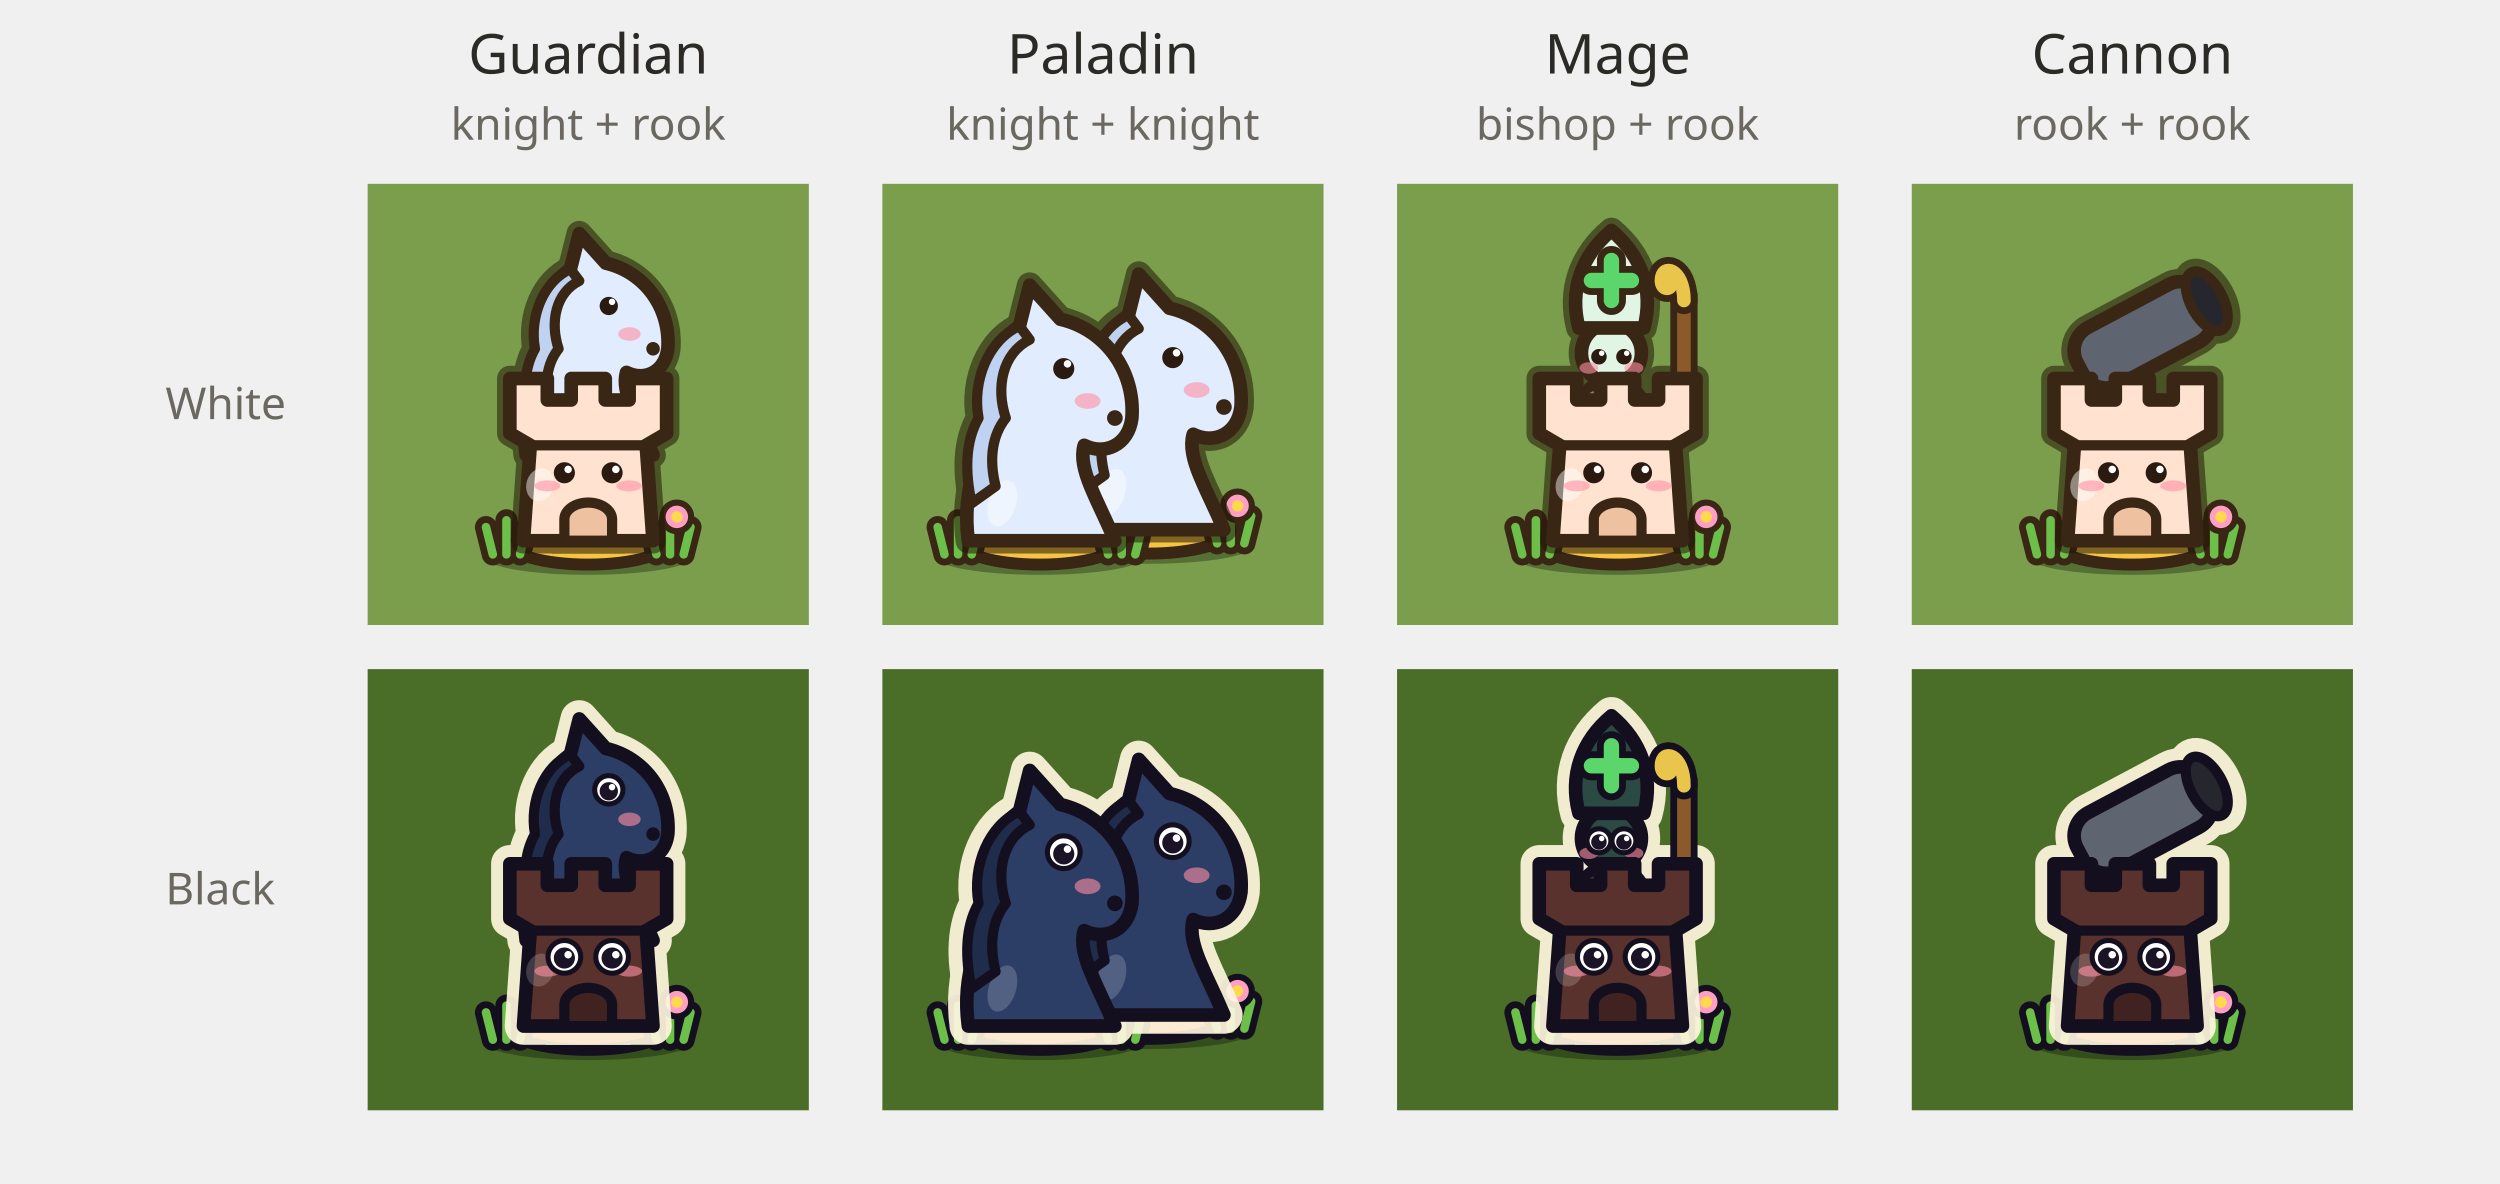
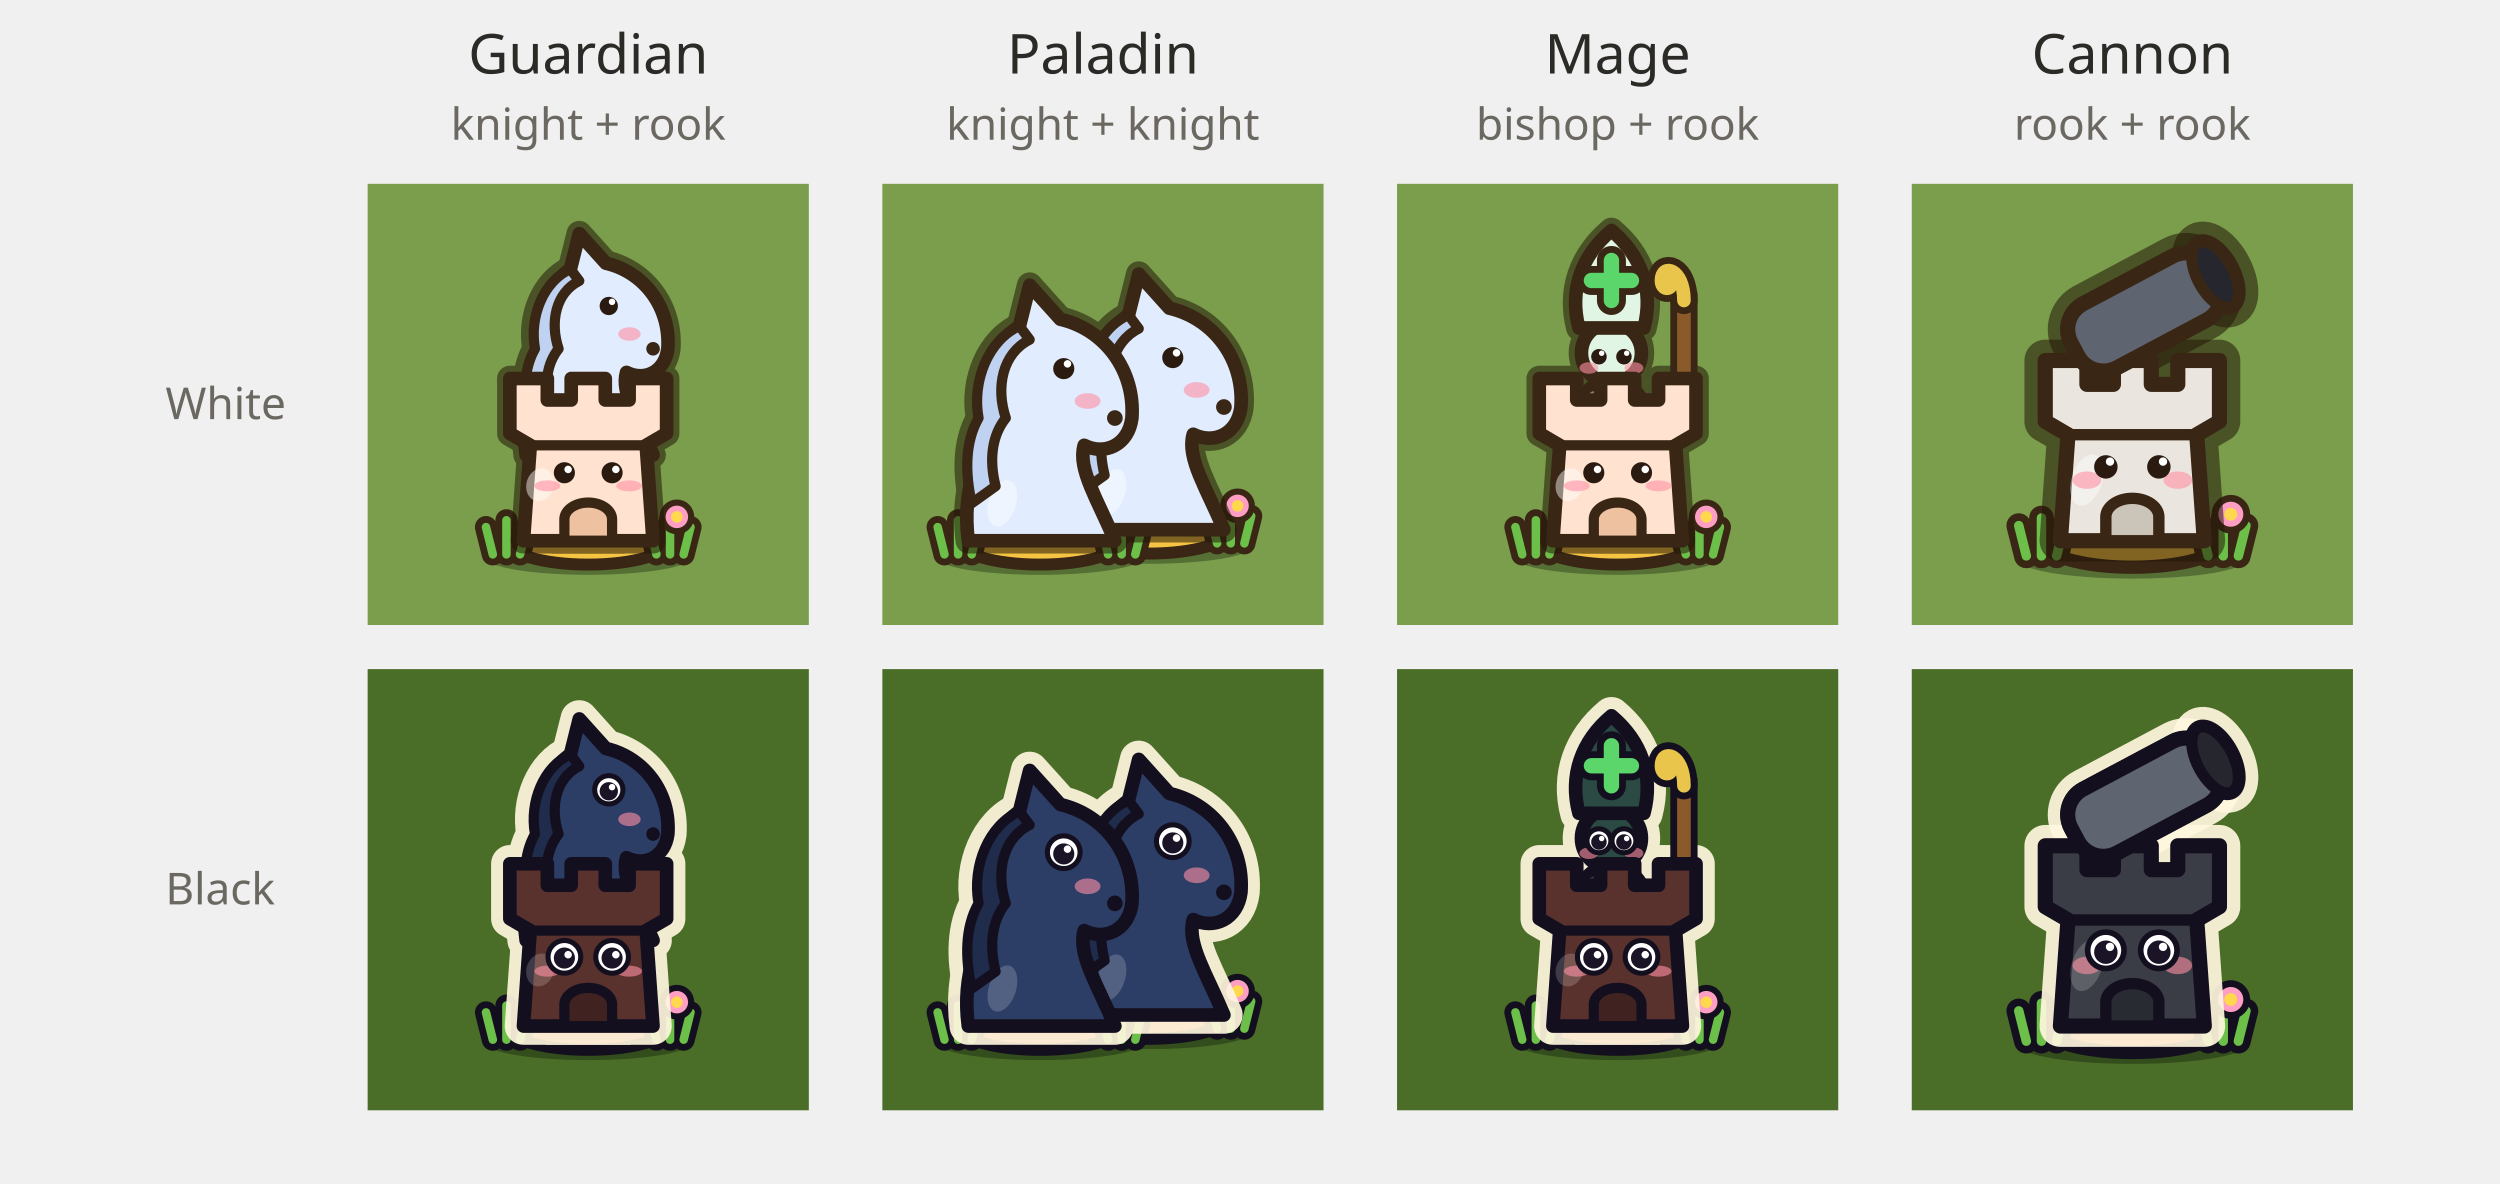
<svg xmlns="http://www.w3.org/2000/svg" width="100%" viewBox="0 0 680 322" role="img">
  <style>.n{font:500 15px ui-sans-serif,system-ui,sans-serif;fill:var(--p,#2b2a27);text-anchor:middle}.s{font:400 12px ui-sans-serif,system-ui,sans-serif;fill:var(--s,#6b6862);text-anchor:middle}.sl{font:400 12px ui-sans-serif,system-ui,sans-serif;fill:var(--s,#6b6862)}.op{font:400 17px ui-sans-serif,system-ui,sans-serif;fill:var(--s,#6b6862);text-anchor:middle}</style>
  <defs>
    <g id="rook-w-ground">
      <ellipse cx="50" cy="91" rx="30" ry="5" fill="rgba(0,0,0,.3)" />
      <ellipse cx="50" cy="86" rx="24" ry="7" fill="#F5C443" stroke="#3A2614" stroke-width="3.5" />
      <path d="M22 90 L20 82 M26 90 L26 80 M30 90 L32 82" fill="none" stroke="#3A2614" stroke-width="6.5" stroke-linecap="round" stroke-linejoin="round" />
      <path d="M22 90 L20 82 M26 90 L26 80 M30 90 L32 82" fill="none" stroke="#6CC04A" stroke-width="2.5" stroke-linecap="round" stroke-linejoin="round" />
      <path d="M70 90 L68 82 M74 90 L74 80 M78 90 L80 82" fill="none" stroke="#3A2614" stroke-width="6.5" stroke-linecap="round" stroke-linejoin="round" />
      <path d="M70 90 L68 82 M74 90 L74 80 M78 90 L80 82" fill="none" stroke="#6CC04A" stroke-width="2.5" stroke-linecap="round" stroke-linejoin="round" />
      <circle cx="76" cy="79" r="4.2" fill="#FF9EC4" stroke="#3A2614" stroke-width="1.8" />
      <circle cx="76" cy="79" r="1.7" fill="#FFD84D" />
    </g>
    <g id="rook-w-halo">
      <g fill="rgb(35,22,8)" stroke="rgb(35,22,8)" stroke-width="7.50" stroke-linejoin="round">
        <path d="M 27 54.50 L 27 38.40 L 38 38.40 L 38 44.70 L 45 44.70 L 45 38.40 L 55 38.40 L 55 44.70 L 62 44.70 L 62 38.40 L 73 38.40 L 73 54.50 L 67 58.00 L 69 86.00 L 31 86.00 L 33 58.00 Z" />
      </g>
      <ellipse cx="38" cy="69.90" rx="4" ry="4.90" fill="rgb(35,22,8)" opacity="0.45" transform="rotate(18 38 63)" />
      <path d="M 33 58.00 H 67" stroke="rgb(35,22,8)" stroke-width="7.50" />
      <path d="M 43 86.00 L 43 79.70 A 7 4.90 0 0 1 57 79.70 L 57 86.00 Z" fill="rgb(35,22,8)" stroke="rgb(35,22,8)" stroke-width="7.50" />
      <ellipse cx="38" cy="69.90" rx="3.8" ry="1.61" fill="rgb(35,22,8)" opacity=".6" />
      <ellipse cx="62" cy="69.90" rx="3.8" ry="1.61" fill="rgb(35,22,8)" opacity=".6" />
      <circle cx="43" cy="66.05" r="3.1" fill="rgb(35,22,8)" />
      <circle cx="44.1" cy="65.07" r="1.1" fill="rgb(35,22,8)" />
      <circle cx="57" cy="66.05" r="3.1" fill="rgb(35,22,8)" />
      <circle cx="58.1" cy="65.07" r="1.1" fill="rgb(35,22,8)" />
    </g>
    <g id="rider-knight-w-halo">
      <g fill="rgb(35,22,8)" stroke="rgb(35,22,8)" stroke-width="8.65" stroke-linejoin="round">
        <path d="M29 86 C27 71 32 59 38 51 C32 44 34 30 44 23 L47 11 L56 21 C69 24 78 36 77 50 C76 58 69 61 63 58 C61 65 67 74 72 86 Z" />
      </g>
      <ellipse cx="39" cy="75" rx="4" ry="7" fill="rgb(35,22,8)" opacity="0.45" transform="rotate(18 39 75)" />
      <path d="M44 23 C35 27 30 39 32 50 C28 57 28 66 30 75 L37 70 C35 62 36 55 40 50 C37 41 39 31 47 27 Z" fill="rgb(35,22,8)" stroke="rgb(35,22,8)" stroke-width="8.65" stroke-linejoin="round" />
      <circle cx="72" cy="50" r="2.3" fill="rgb(35,22,8)" />
      <ellipse cx="64" cy="45" rx="3.8" ry="2.3" fill="rgb(35,22,8)" opacity=".6" />
      <circle cx="57" cy="35.5" r="3.1" fill="rgb(35,22,8)" />
      <circle cx="58.1" cy="34.1" r="1.1" fill="rgb(35,22,8)" />
    </g>
    <g id="rider-knight-w-body">
      <g fill="#E1ECFF" stroke="#3A2614" stroke-width="4.62" stroke-linejoin="round">
        <path d="M29 86 C27 71 32 59 38 51 C32 44 34 30 44 23 L47 11 L56 21 C69 24 78 36 77 50 C76 58 69 61 63 58 C61 65 67 74 72 86 Z" />
      </g>
      <ellipse cx="39" cy="75" rx="4" ry="7" fill="#fff" opacity="0.45" transform="rotate(18 39 75)" />
      <path d="M44 23 C35 27 30 39 32 50 C28 57 28 66 30 75 L37 70 C35 62 36 55 40 50 C37 41 39 31 47 27 Z" fill="#BFD2F2" stroke="#3A2614" stroke-width="3.46" stroke-linejoin="round" />
      <circle cx="72" cy="50" r="2.3" fill="#3A2614" />
      <ellipse cx="64" cy="45" rx="3.8" ry="2.3" fill="#FF8FA3" opacity=".6" />
      <circle cx="57" cy="35.5" r="3.1" fill="#2A1A10" />
      <circle cx="58.1" cy="34.1" r="1.1" fill="#fff" />
    </g>
    <g id="rook-w-body">
      <g fill="#FFE3D0" stroke="#3A2614" stroke-width="4" stroke-linejoin="round">
        <path d="M 27 54.50 L 27 38.40 L 38 38.40 L 38 44.70 L 45 44.70 L 45 38.40 L 55 38.40 L 55 44.70 L 62 44.70 L 62 38.40 L 73 38.40 L 73 54.50 L 67 58.00 L 69 86.00 L 31 86.00 L 33 58.00 Z" />
      </g>
      <ellipse cx="38" cy="69.90" rx="4" ry="4.90" fill="#fff" opacity="0.45" transform="rotate(18 38 63)" />
      <path d="M 33 58.00 H 67" stroke="#3A2614" stroke-width="3" />
      <path d="M 43 86.00 L 43 79.70 A 7 4.90 0 0 1 57 79.70 L 57 86.00 Z" fill="#EEC1A0" stroke="#3A2614" stroke-width="3" />
      <ellipse cx="38" cy="69.90" rx="3.8" ry="1.61" fill="#FF8FA3" opacity=".6" />
      <ellipse cx="62" cy="69.90" rx="3.8" ry="1.61" fill="#FF8FA3" opacity=".6" />
      <circle cx="43" cy="66.05" r="3.1" fill="#2A1A10" />
      <circle cx="44.1" cy="65.07" r="1.1" fill="#fff" />
      <circle cx="57" cy="66.05" r="3.1" fill="#2A1A10" />
      <circle cx="58.1" cy="65.07" r="1.1" fill="#fff" />
    </g>
    <g id="rook-b-ground">
      <ellipse cx="50" cy="91" rx="30" ry="5" fill="rgba(0,0,0,.3)" />
      <ellipse cx="50" cy="86" rx="24" ry="7" fill="#E4533D" stroke="#140F1F" stroke-width="3.5" />
      <path d="M22 90 L20 82 M26 90 L26 80 M30 90 L32 82" fill="none" stroke="#140F1F" stroke-width="6.5" stroke-linecap="round" stroke-linejoin="round" />
      <path d="M22 90 L20 82 M26 90 L26 80 M30 90 L32 82" fill="none" stroke="#6CC04A" stroke-width="2.5" stroke-linecap="round" stroke-linejoin="round" />
      <path d="M70 90 L68 82 M74 90 L74 80 M78 90 L80 82" fill="none" stroke="#140F1F" stroke-width="6.5" stroke-linecap="round" stroke-linejoin="round" />
      <path d="M70 90 L68 82 M74 90 L74 80 M78 90 L80 82" fill="none" stroke="#6CC04A" stroke-width="2.5" stroke-linecap="round" stroke-linejoin="round" />
      <circle cx="76" cy="79" r="4.2" fill="#FF9EC4" stroke="#140F1F" stroke-width="1.8" />
      <circle cx="76" cy="79" r="1.7" fill="#FFD84D" />
    </g>
    <g id="rook-b-halo">
      <g fill="rgb(255,246,222)" stroke="rgb(255,246,222)" stroke-width="11.00" stroke-linejoin="round">
        <path d="M 27 54.50 L 27 38.40 L 38 38.40 L 38 44.70 L 45 44.70 L 45 38.40 L 55 38.40 L 55 44.70 L 62 44.70 L 62 38.40 L 73 38.40 L 73 54.50 L 67 58.00 L 69 86.00 L 31 86.00 L 33 58.00 Z" />
      </g>
      <ellipse cx="38" cy="69.90" rx="4" ry="4.90" fill="rgb(255,246,222)" opacity="0.18" transform="rotate(18 38 63)" />
      <path d="M 33 58.00 H 67" stroke="rgb(255,246,222)" stroke-width="11.00" />
      <path d="M 43 86.00 L 43 79.70 A 7 4.90 0 0 1 57 79.70 L 57 86.00 Z" fill="rgb(255,246,222)" stroke="rgb(255,246,222)" stroke-width="11.00" />
      <ellipse cx="38" cy="69.90" rx="3.8" ry="1.61" fill="rgb(255,246,222)" opacity=".6" />
      <ellipse cx="62" cy="69.90" rx="3.8" ry="1.61" fill="rgb(255,246,222)" opacity=".6" />
      <circle cx="43" cy="65.70" r="4.8" fill="rgb(255,246,222)" stroke="rgb(255,246,222)" stroke-width="11.00" />
      <circle cx="43" cy="66.05" r="3.1" fill="rgb(255,246,222)" />
      <circle cx="44.1" cy="65.07" r="1.1" fill="rgb(255,246,222)" />
      <circle cx="57" cy="65.70" r="4.8" fill="rgb(255,246,222)" stroke="rgb(255,246,222)" stroke-width="11.00" />
      <circle cx="57" cy="66.05" r="3.1" fill="rgb(255,246,222)" />
      <circle cx="58.1" cy="65.07" r="1.1" fill="rgb(255,246,222)" />
    </g>
    <g id="rider-knight-b-halo">
      <g fill="rgb(255,246,222)" stroke="rgb(255,246,222)" stroke-width="12.69" stroke-linejoin="round">
        <path d="M29 86 C27 71 32 59 38 51 C32 44 34 30 44 23 L47 11 L56 21 C69 24 78 36 77 50 C76 58 69 61 63 58 C61 65 67 74 72 86 Z" />
      </g>
      <ellipse cx="39" cy="75" rx="4" ry="7" fill="rgb(255,246,222)" opacity="0.18" transform="rotate(18 39 75)" />
      <path d="M44 23 C35 27 30 39 32 50 C28 57 28 66 30 75 L37 70 C35 62 36 55 40 50 C37 41 39 31 47 27 Z" fill="rgb(255,246,222)" stroke="rgb(255,246,222)" stroke-width="12.69" stroke-linejoin="round" />
      <circle cx="72" cy="50" r="2.3" fill="rgb(255,246,222)" />
      <ellipse cx="64" cy="45" rx="3.8" ry="2.3" fill="rgb(255,246,222)" opacity=".6" />
      <circle cx="57" cy="35" r="4.8" fill="rgb(255,246,222)" stroke="rgb(255,246,222)" stroke-width="12.69" />
      <circle cx="57" cy="35.5" r="3.1" fill="rgb(255,246,222)" />
      <circle cx="58.1" cy="34.1" r="1.1" fill="rgb(255,246,222)" />
    </g>
    <g id="rider-knight-b-body">
      <g fill="#2C3E66" stroke="#140F1F" stroke-width="4.62" stroke-linejoin="round">
        <path d="M29 86 C27 71 32 59 38 51 C32 44 34 30 44 23 L47 11 L56 21 C69 24 78 36 77 50 C76 58 69 61 63 58 C61 65 67 74 72 86 Z" />
      </g>
      <ellipse cx="39" cy="75" rx="4" ry="7" fill="#fff" opacity="0.18" transform="rotate(18 39 75)" />
      <path d="M44 23 C35 27 30 39 32 50 C28 57 28 66 30 75 L37 70 C35 62 36 55 40 50 C37 41 39 31 47 27 Z" fill="#1F2C4C" stroke="#140F1F" stroke-width="3.46" stroke-linejoin="round" />
      <circle cx="72" cy="50" r="2.3" fill="#140F1F" />
      <ellipse cx="64" cy="45" rx="3.8" ry="2.3" fill="#FF8FA3" opacity=".6" />
      <circle cx="57" cy="35" r="4.8" fill="#FFFFFF" stroke="#140F1F" stroke-width="1.73" />
      <circle cx="57" cy="35.5" r="3.1" fill="#1A1426" />
      <circle cx="58.1" cy="34.1" r="1.1" fill="#fff" />
    </g>
    <g id="rook-b-body">
      <g fill="#5A322D" stroke="#140F1F" stroke-width="4" stroke-linejoin="round">
        <path d="M 27 54.50 L 27 38.40 L 38 38.40 L 38 44.70 L 45 44.70 L 45 38.40 L 55 38.40 L 55 44.70 L 62 44.70 L 62 38.40 L 73 38.40 L 73 54.50 L 67 58.00 L 69 86.00 L 31 86.00 L 33 58.00 Z" />
      </g>
      <ellipse cx="38" cy="69.90" rx="4" ry="4.90" fill="#fff" opacity="0.18" transform="rotate(18 38 63)" />
      <path d="M 33 58.00 H 67" stroke="#140F1F" stroke-width="3" />
      <path d="M 43 86.00 L 43 79.70 A 7 4.90 0 0 1 57 79.70 L 57 86.00 Z" fill="#402320" stroke="#140F1F" stroke-width="3" />
      <ellipse cx="38" cy="69.90" rx="3.8" ry="1.61" fill="#FF8FA3" opacity=".6" />
      <ellipse cx="62" cy="69.90" rx="3.8" ry="1.61" fill="#FF8FA3" opacity=".6" />
      <circle cx="43" cy="65.70" r="4.8" fill="#FFFFFF" stroke="#140F1F" stroke-width="1.5" />
      <circle cx="43" cy="66.05" r="3.1" fill="#1A1426" />
      <circle cx="44.1" cy="65.07" r="1.1" fill="#fff" />
      <circle cx="57" cy="65.70" r="4.8" fill="#FFFFFF" stroke="#140F1F" stroke-width="1.5" />
      <circle cx="57" cy="66.05" r="3.1" fill="#1A1426" />
      <circle cx="58.1" cy="65.07" r="1.1" fill="#fff" />
    </g>
    <g id="knight-w-ground">
      <ellipse cx="50" cy="91" rx="30" ry="5" fill="rgba(0,0,0,.3)" />
      <ellipse cx="50" cy="86" rx="24" ry="7" fill="#F5C443" stroke="#3A2614" stroke-width="3.5" />
      <path d="M22 90 L20 82 M26 90 L26 80 M30 90 L32 82" fill="none" stroke="#3A2614" stroke-width="6.5" stroke-linecap="round" stroke-linejoin="round" />
      <path d="M22 90 L20 82 M26 90 L26 80 M30 90 L32 82" fill="none" stroke="#6CC04A" stroke-width="2.5" stroke-linecap="round" stroke-linejoin="round" />
      <path d="M70 90 L68 82 M74 90 L74 80 M78 90 L80 82" fill="none" stroke="#3A2614" stroke-width="6.5" stroke-linecap="round" stroke-linejoin="round" />
      <path d="M70 90 L68 82 M74 90 L74 80 M78 90 L80 82" fill="none" stroke="#6CC04A" stroke-width="2.5" stroke-linecap="round" stroke-linejoin="round" />
      <circle cx="76" cy="79" r="4.2" fill="#FF9EC4" stroke="#3A2614" stroke-width="1.8" />
      <circle cx="76" cy="79" r="1.7" fill="#FFD84D" />
    </g>
    <g id="knight-w-halo">
      <g fill="rgb(35,22,8)" stroke="rgb(35,22,8)" stroke-width="7.50" stroke-linejoin="round">
        <path d="M29 86 C27 71 32 59 38 51 C32 44 34 30 44 23 L47 11 L56 21 C69 24 78 36 77 50 C76 58 69 61 63 58 C61 65 67 74 72 86 Z" />
      </g>
      <ellipse cx="39" cy="75" rx="4" ry="7" fill="rgb(35,22,8)" opacity="0.45" transform="rotate(18 39 75)" />
      <path d="M44 23 C35 27 30 39 32 50 C28 57 28 66 30 75 L37 70 C35 62 36 55 40 50 C37 41 39 31 47 27 Z" fill="rgb(35,22,8)" stroke="rgb(35,22,8)" stroke-width="7.50" stroke-linejoin="round" />
      <circle cx="72" cy="50" r="2.3" fill="rgb(35,22,8)" />
      <ellipse cx="64" cy="45" rx="3.8" ry="2.3" fill="rgb(35,22,8)" opacity=".6" />
      <circle cx="57" cy="35.5" r="3.1" fill="rgb(35,22,8)" />
      <circle cx="58.1" cy="34.1" r="1.1" fill="rgb(35,22,8)" />
    </g>
    <g id="knight-w-body">
      <g fill="#E1ECFF" stroke="#3A2614" stroke-width="4" stroke-linejoin="round">
        <path d="M29 86 C27 71 32 59 38 51 C32 44 34 30 44 23 L47 11 L56 21 C69 24 78 36 77 50 C76 58 69 61 63 58 C61 65 67 74 72 86 Z" />
      </g>
      <ellipse cx="39" cy="75" rx="4" ry="7" fill="#fff" opacity="0.45" transform="rotate(18 39 75)" />
      <path d="M44 23 C35 27 30 39 32 50 C28 57 28 66 30 75 L37 70 C35 62 36 55 40 50 C37 41 39 31 47 27 Z" fill="#BFD2F2" stroke="#3A2614" stroke-width="3" stroke-linejoin="round" />
      <circle cx="72" cy="50" r="2.3" fill="#3A2614" />
      <ellipse cx="64" cy="45" rx="3.8" ry="2.3" fill="#FF8FA3" opacity=".6" />
      <circle cx="57" cy="35.5" r="3.1" fill="#2A1A10" />
      <circle cx="58.1" cy="34.1" r="1.1" fill="#fff" />
    </g>
    <g id="knight-b-ground">
      <ellipse cx="50" cy="91" rx="30" ry="5" fill="rgba(0,0,0,.3)" />
      <ellipse cx="50" cy="86" rx="24" ry="7" fill="#E4533D" stroke="#140F1F" stroke-width="3.5" />
      <path d="M22 90 L20 82 M26 90 L26 80 M30 90 L32 82" fill="none" stroke="#140F1F" stroke-width="6.5" stroke-linecap="round" stroke-linejoin="round" />
      <path d="M22 90 L20 82 M26 90 L26 80 M30 90 L32 82" fill="none" stroke="#6CC04A" stroke-width="2.5" stroke-linecap="round" stroke-linejoin="round" />
      <path d="M70 90 L68 82 M74 90 L74 80 M78 90 L80 82" fill="none" stroke="#140F1F" stroke-width="6.5" stroke-linecap="round" stroke-linejoin="round" />
      <path d="M70 90 L68 82 M74 90 L74 80 M78 90 L80 82" fill="none" stroke="#6CC04A" stroke-width="2.5" stroke-linecap="round" stroke-linejoin="round" />
      <circle cx="76" cy="79" r="4.2" fill="#FF9EC4" stroke="#140F1F" stroke-width="1.8" />
      <circle cx="76" cy="79" r="1.7" fill="#FFD84D" />
    </g>
    <g id="knight-b-halo">
      <g fill="rgb(255,246,222)" stroke="rgb(255,246,222)" stroke-width="11.00" stroke-linejoin="round">
        <path d="M29 86 C27 71 32 59 38 51 C32 44 34 30 44 23 L47 11 L56 21 C69 24 78 36 77 50 C76 58 69 61 63 58 C61 65 67 74 72 86 Z" />
      </g>
      <ellipse cx="39" cy="75" rx="4" ry="7" fill="rgb(255,246,222)" opacity="0.18" transform="rotate(18 39 75)" />
      <path d="M44 23 C35 27 30 39 32 50 C28 57 28 66 30 75 L37 70 C35 62 36 55 40 50 C37 41 39 31 47 27 Z" fill="rgb(255,246,222)" stroke="rgb(255,246,222)" stroke-width="11.00" stroke-linejoin="round" />
      <circle cx="72" cy="50" r="2.3" fill="rgb(255,246,222)" />
      <ellipse cx="64" cy="45" rx="3.8" ry="2.3" fill="rgb(255,246,222)" opacity=".6" />
      <circle cx="57" cy="35" r="4.8" fill="rgb(255,246,222)" stroke="rgb(255,246,222)" stroke-width="11.00" />
      <circle cx="57" cy="35.5" r="3.1" fill="rgb(255,246,222)" />
      <circle cx="58.1" cy="34.1" r="1.1" fill="rgb(255,246,222)" />
    </g>
    <g id="knight-b-body">
      <g fill="#2C3E66" stroke="#140F1F" stroke-width="4" stroke-linejoin="round">
        <path d="M29 86 C27 71 32 59 38 51 C32 44 34 30 44 23 L47 11 L56 21 C69 24 78 36 77 50 C76 58 69 61 63 58 C61 65 67 74 72 86 Z" />
      </g>
      <ellipse cx="39" cy="75" rx="4" ry="7" fill="#fff" opacity="0.18" transform="rotate(18 39 75)" />
      <path d="M44 23 C35 27 30 39 32 50 C28 57 28 66 30 75 L37 70 C35 62 36 55 40 50 C37 41 39 31 47 27 Z" fill="#1F2C4C" stroke="#140F1F" stroke-width="3" stroke-linejoin="round" />
      <circle cx="72" cy="50" r="2.3" fill="#140F1F" />
      <ellipse cx="64" cy="45" rx="3.8" ry="2.3" fill="#FF8FA3" opacity=".6" />
      <circle cx="57" cy="35" r="4.8" fill="#FFFFFF" stroke="#140F1F" stroke-width="1.5" />
      <circle cx="57" cy="35.5" r="3.1" fill="#1A1426" />
      <circle cx="58.1" cy="34.1" r="1.1" fill="#fff" />
    </g>
    <g id="rider-bishop-w-halo">
      <g fill="rgb(35,22,8)" stroke="rgb(35,22,8)" stroke-width="10.23" stroke-linejoin="round">
        <path d="M35 86 C35 76 41 67 50 67 C59 67 65 76 65 86 Z" />
        <circle cx="50" cy="56" r="12" />
        <path d="M50 7 C62 17 67 31 63 46 L37 46 C33 31 38 17 50 7 Z" />
      </g>
      <ellipse cx="42" cy="78" rx="4" ry="7" fill="rgb(35,22,8)" opacity="0.45" transform="rotate(18 42 78)" />
      <path d="M50 19 V35 M42 27 H58" fill="rgb(35,22,8)" stroke="rgb(35,22,8)" stroke-width="10.23" stroke-linecap="round" stroke-linejoin="round" />
      <path d="M50 19 V35 M42 27 H58" fill="rgb(35,22,8)" stroke="rgb(35,22,8)" stroke-width="10.23" stroke-linecap="round" stroke-linejoin="round" />
      <ellipse cx="41" cy="62" rx="3.8" ry="2.3" fill="rgb(35,22,8)" opacity=".6" />
      <ellipse cx="59" cy="62" rx="3.8" ry="2.3" fill="rgb(35,22,8)" opacity=".6" />
      <circle cx="45" cy="57.5" r="3.1" fill="rgb(35,22,8)" />
      <circle cx="46.1" cy="56.1" r="1.1" fill="rgb(35,22,8)" />
      <circle cx="55" cy="57.5" r="3.1" fill="rgb(35,22,8)" />
      <circle cx="56.1" cy="56.1" r="1.1" fill="rgb(35,22,8)" />
    </g>
    <g id="rider-bishop-w-body">
      <g fill="#E0F5E4" stroke="#3A2614" stroke-width="5.45" stroke-linejoin="round">
        <path d="M35 86 C35 76 41 67 50 67 C59 67 65 76 65 86 Z" />
        <circle cx="50" cy="56" r="12" />
        <path d="M50 7 C62 17 67 31 63 46 L37 46 C33 31 38 17 50 7 Z" />
      </g>
      <ellipse cx="42" cy="78" rx="4" ry="7" fill="#fff" opacity="0.45" transform="rotate(18 42 78)" />
      <path d="M50 19 V35 M42 27 H58" fill="none" stroke="#3A2614" stroke-width="11.59" stroke-linecap="round" stroke-linejoin="round" />
      <path d="M50 19 V35 M42 27 H58" fill="none" stroke="#5BD66B" stroke-width="6.14" stroke-linecap="round" stroke-linejoin="round" />
      <ellipse cx="41" cy="62" rx="3.8" ry="2.3" fill="#FF8FA3" opacity=".6" />
      <ellipse cx="59" cy="62" rx="3.8" ry="2.3" fill="#FF8FA3" opacity=".6" />
      <circle cx="45" cy="57.5" r="3.1" fill="#2A1A10" />
      <circle cx="46.1" cy="56.1" r="1.1" fill="#fff" />
      <circle cx="55" cy="57.5" r="3.1" fill="#2A1A10" />
      <circle cx="56.1" cy="56.1" r="1.1" fill="#fff" />
    </g>
    <g id="rider-bishop-w-held">
      <path d="M79 86 V33" fill="none" stroke="#3A2614" stroke-width="10.91" stroke-linecap="round" stroke-linejoin="round" />
      <path d="M79 86 V33" fill="none" stroke="#8B5A2B" stroke-width="5.45" stroke-linecap="round" stroke-linejoin="round" />
      <path d="M79 35 C79 22 70 20 70 27 C70 31 74 31 74 28" fill="none" stroke="#3A2614" stroke-width="10.91" stroke-linecap="round" stroke-linejoin="round" />
      <path d="M79 35 C79 22 70 20 70 27 C70 31 74 31 74 28" fill="none" stroke="#E9C64B" stroke-width="5.45" stroke-linecap="round" stroke-linejoin="round" />
    </g>
    <g id="rider-bishop-b-halo">
      <g fill="rgb(255,246,222)" stroke="rgb(255,246,222)" stroke-width="15.00" stroke-linejoin="round">
        <path d="M35 86 C35 76 41 67 50 67 C59 67 65 76 65 86 Z" />
        <circle cx="50" cy="56" r="12" />
        <path d="M50 7 C62 17 67 31 63 46 L37 46 C33 31 38 17 50 7 Z" />
      </g>
      <ellipse cx="42" cy="78" rx="4" ry="7" fill="rgb(255,246,222)" opacity="0.18" transform="rotate(18 42 78)" />
      <path d="M50 19 V35 M42 27 H58" fill="rgb(255,246,222)" stroke="rgb(255,246,222)" stroke-width="15.00" stroke-linecap="round" stroke-linejoin="round" />
      <path d="M50 19 V35 M42 27 H58" fill="rgb(255,246,222)" stroke="rgb(255,246,222)" stroke-width="15.00" stroke-linecap="round" stroke-linejoin="round" />
      <ellipse cx="41" cy="62" rx="3.8" ry="2.3" fill="rgb(255,246,222)" opacity=".6" />
      <ellipse cx="59" cy="62" rx="3.8" ry="2.3" fill="rgb(255,246,222)" opacity=".6" />
      <circle cx="45" cy="57" r="4.8" fill="rgb(255,246,222)" stroke="rgb(255,246,222)" stroke-width="15.00" />
      <circle cx="45" cy="57.5" r="3.1" fill="rgb(255,246,222)" />
      <circle cx="46.1" cy="56.1" r="1.1" fill="rgb(255,246,222)" />
      <circle cx="55" cy="57" r="4.8" fill="rgb(255,246,222)" stroke="rgb(255,246,222)" stroke-width="15.00" />
      <circle cx="55" cy="57.5" r="3.1" fill="rgb(255,246,222)" />
      <circle cx="56.1" cy="56.1" r="1.1" fill="rgb(255,246,222)" />
    </g>
    <g id="rider-bishop-b-body">
      <g fill="#2A4A43" stroke="#140F1F" stroke-width="5.45" stroke-linejoin="round">
        <path d="M35 86 C35 76 41 67 50 67 C59 67 65 76 65 86 Z" />
        <circle cx="50" cy="56" r="12" />
        <path d="M50 7 C62 17 67 31 63 46 L37 46 C33 31 38 17 50 7 Z" />
      </g>
      <ellipse cx="42" cy="78" rx="4" ry="7" fill="#fff" opacity="0.18" transform="rotate(18 42 78)" />
      <path d="M50 19 V35 M42 27 H58" fill="none" stroke="#140F1F" stroke-width="11.59" stroke-linecap="round" stroke-linejoin="round" />
      <path d="M50 19 V35 M42 27 H58" fill="none" stroke="#5BD66B" stroke-width="6.14" stroke-linecap="round" stroke-linejoin="round" />
      <ellipse cx="41" cy="62" rx="3.8" ry="2.3" fill="#FF8FA3" opacity=".6" />
      <ellipse cx="59" cy="62" rx="3.8" ry="2.3" fill="#FF8FA3" opacity=".6" />
      <circle cx="45" cy="57" r="4.8" fill="#FFFFFF" stroke="#140F1F" stroke-width="2.05" />
      <circle cx="45" cy="57.5" r="3.1" fill="#1A1426" />
      <circle cx="46.1" cy="56.1" r="1.1" fill="#fff" />
      <circle cx="55" cy="57" r="4.8" fill="#FFFFFF" stroke="#140F1F" stroke-width="2.05" />
      <circle cx="55" cy="57.5" r="3.1" fill="#1A1426" />
      <circle cx="56.1" cy="56.1" r="1.1" fill="#fff" />
    </g>
    <g id="rider-bishop-b-held">
      <path d="M79 86 V33" fill="none" stroke="#140F1F" stroke-width="10.91" stroke-linecap="round" stroke-linejoin="round" />
      <path d="M79 86 V33" fill="none" stroke="#8B5A2B" stroke-width="5.45" stroke-linecap="round" stroke-linejoin="round" />
      <path d="M79 35 C79 22 70 20 70 27 C70 31 74 31 74 28" fill="none" stroke="#140F1F" stroke-width="10.91" stroke-linecap="round" stroke-linejoin="round" />
      <path d="M79 35 C79 22 70 20 70 27 C70 31 74 31 74 28" fill="none" stroke="#E9C64B" stroke-width="5.45" stroke-linecap="round" stroke-linejoin="round" />
    </g>
-     <g id="rider-siege-w-heldHalo">
-       <g transform="rotate(-28 50 50)">
-         <rect x="40" y="30" width="44" height="20" rx="8" fill="rgb(35,22,8)" stroke="rgb(35,22,8)" stroke-width="7.85" />
-         <ellipse cx="84" cy="40" rx="5" ry="10" fill="rgb(35,22,8)" stroke="rgb(35,22,8)" stroke-width="7.85" />
-       </g>
-     </g>
-     <g id="rider-siege-w-held">
-       <g transform="rotate(-28 50 50)">
-         <rect x="40" y="30" width="44" height="20" rx="8" fill="#5E6470" stroke="#3A2614" stroke-width="4.19" />
-         <ellipse cx="84" cy="40" rx="5" ry="10" fill="#26262E" stroke="#3A2614" stroke-width="3.14" />
-       </g>
-     </g>
-     <g id="rider-siege-b-heldHalo">
-       <g transform="rotate(-28 50 50)">
-         <rect x="40" y="30" width="44" height="20" rx="8" fill="rgb(255,246,222)" stroke="rgb(255,246,222)" stroke-width="11.51" />
-         <ellipse cx="84" cy="40" rx="5" ry="10" fill="rgb(255,246,222)" stroke="rgb(255,246,222)" stroke-width="11.51" />
-       </g>
-     </g>
-     <g id="rider-siege-b-held">
-       <g transform="rotate(-28 50 50)">
-         <rect x="40" y="30" width="44" height="20" rx="8" fill="#5E6470" stroke="#140F1F" stroke-width="4.19" />
-         <ellipse cx="84" cy="40" rx="5" ry="10" fill="#26262E" stroke="#140F1F" stroke-width="3.14" />
-       </g>
+     <g id="siege-w">
+       <ellipse cx="50" cy="91" rx="30" ry="5" fill="rgba(0,0,0,.3)" />
+       <ellipse cx="50" cy="86" rx="24" ry="7" fill="#F5C443" stroke="#3A2614" stroke-width="3.5" />
+       <path d="M22 90 L20 82 M26 90 L26 80 M30 90 L32 82" fill="none" stroke="#3A2614" stroke-width="6.5" stroke-linecap="round" stroke-linejoin="round" />
+       <path d="M22 90 L20 82 M26 90 L26 80 M30 90 L32 82" fill="none" stroke="#6CC04A" stroke-width="2.5" stroke-linecap="round" stroke-linejoin="round" />
+       <path d="M70 90 L68 82 M74 90 L74 80 M78 90 L80 82" fill="none" stroke="#3A2614" stroke-width="6.5" stroke-linecap="round" stroke-linejoin="round" />
+       <path d="M70 90 L68 82 M74 90 L74 80 M78 90 L80 82" fill="none" stroke="#6CC04A" stroke-width="2.5" stroke-linecap="round" stroke-linejoin="round" />
+       <circle cx="76" cy="79" r="4.2" fill="#FF9EC4" stroke="#3A2614" stroke-width="1.8" />
+       <circle cx="76" cy="79" r="1.7" fill="#FFD84D" />
+       <g fill="none" stroke="rgba(35,22,8,.55)" stroke-width="11" stroke-linejoin="round">
+         <path d="M27 54.5 L27 38.4 L38 38.4 L38 44.7 L45 44.7 L45 38.4 L55 38.4 L55 44.7 L62 44.7 L62 38.4 L73 38.4 L73 54.5 L67 58 L69 86 L31 86 L33 58 Z" />
+         <g transform="translate(-0.16,-8.39) scale(0.956)">
+           <g transform="rotate(-28 50 50)">
+             <rect x="40" y="30" width="44" height="20" rx="8" />
+             <ellipse cx="84" cy="40" rx="5" ry="10" />
+           </g>
+         </g>
+       </g>
+       <g fill="#EAE6DF" stroke="#3A2614" stroke-width="4" stroke-linejoin="round">
+         <path d="M27 54.5 L27 38.4 L38 38.4 L38 44.7 L45 44.7 L45 38.4 L55 38.4 L55 44.7 L62 44.7 L62 38.4 L73 38.4 L73 54.5 L67 58 L69 86 L31 86 L33 58 Z" />
+         <g transform="translate(-0.16,-8.39) scale(0.956)">
+           <g transform="rotate(-28 50 50)">
+             <rect x="40" y="30" width="44" height="20" rx="8" />
+             <ellipse cx="84" cy="40" rx="5" ry="10" />
+           </g>
+         </g>
+       </g>
+       <ellipse cx="38" cy="70" rx="4" ry="7" fill="#fff" opacity="0.45" transform="rotate(18 38 70)" />
+       <path d="M33 58 H67" stroke="#3A2614" stroke-width="3" />
+       <path d="M43 86 L43 79.7 A7 4.9 0 0 1 57 79.7 L57 86 Z" fill="#CBC4B8" stroke="#3A2614" stroke-width="3" />
+       <g transform="translate(-0.16,-8.39) scale(0.956)">
+         <g transform="rotate(-28 50 50)">
+           <rect x="40" y="30" width="44" height="20" rx="8" fill="#5E6470" stroke="#3A2614" stroke-width="4.2" />
+           <ellipse cx="84" cy="40" rx="5" ry="10" fill="#26262E" stroke="#3A2614" stroke-width="3.1" />
+         </g>
+       </g>
+       <ellipse cx="38" cy="70" rx="3.8" ry="2.3" fill="#FF8FA3" opacity=".6" />
+       <ellipse cx="62" cy="70" rx="3.8" ry="2.3" fill="#FF8FA3" opacity=".6" />
+       <circle cx="43" cy="66.5" r="3.1" fill="#2A1A10" />
+       <circle cx="44.1" cy="65.1" r="1.1" fill="#fff" />
+       <circle cx="57" cy="66.5" r="3.1" fill="#2A1A10" />
+       <circle cx="58.1" cy="65.1" r="1.1" fill="#fff" />
+     </g>
+     <g id="siege-b">
+       <ellipse cx="50" cy="91" rx="30" ry="5" fill="rgba(0,0,0,.3)" />
+       <ellipse cx="50" cy="86" rx="24" ry="7" fill="#E4533D" stroke="#140F1F" stroke-width="3.5" />
+       <path d="M22 90 L20 82 M26 90 L26 80 M30 90 L32 82" fill="none" stroke="#140F1F" stroke-width="6.5" stroke-linecap="round" stroke-linejoin="round" />
+       <path d="M22 90 L20 82 M26 90 L26 80 M30 90 L32 82" fill="none" stroke="#6CC04A" stroke-width="2.5" stroke-linecap="round" stroke-linejoin="round" />
+       <path d="M70 90 L68 82 M74 90 L74 80 M78 90 L80 82" fill="none" stroke="#140F1F" stroke-width="6.5" stroke-linecap="round" stroke-linejoin="round" />
+       <path d="M70 90 L68 82 M74 90 L74 80 M78 90 L80 82" fill="none" stroke="#6CC04A" stroke-width="2.5" stroke-linecap="round" stroke-linejoin="round" />
+       <circle cx="76" cy="79" r="4.2" fill="#FF9EC4" stroke="#140F1F" stroke-width="1.8" />
+       <circle cx="76" cy="79" r="1.7" fill="#FFD84D" />
+       <g fill="none" stroke="rgba(255,246,222,.92)" stroke-width="11" stroke-linejoin="round">
+         <path d="M27 54.5 L27 38.4 L38 38.4 L38 44.7 L45 44.7 L45 38.4 L55 38.4 L55 44.7 L62 44.7 L62 38.4 L73 38.4 L73 54.5 L67 58 L69 86 L31 86 L33 58 Z" />
+         <g transform="translate(-0.16,-8.39) scale(0.956)">
+           <g transform="rotate(-28 50 50)">
+             <rect x="40" y="30" width="44" height="20" rx="8" />
+             <ellipse cx="84" cy="40" rx="5" ry="10" />
+           </g>
+         </g>
+       </g>
+       <g fill="#3A3D45" stroke="#140F1F" stroke-width="4" stroke-linejoin="round">
+         <path d="M27 54.5 L27 38.4 L38 38.4 L38 44.7 L45 44.7 L45 38.4 L55 38.4 L55 44.7 L62 44.7 L62 38.4 L73 38.4 L73 54.5 L67 58 L69 86 L31 86 L33 58 Z" />
+         <g transform="translate(-0.16,-8.39) scale(0.956)">
+           <g transform="rotate(-28 50 50)">
+             <rect x="40" y="30" width="44" height="20" rx="8" />
+             <ellipse cx="84" cy="40" rx="5" ry="10" />
+           </g>
+         </g>
+       </g>
+       <ellipse cx="38" cy="70" rx="4" ry="7" fill="#fff" opacity="0.18" transform="rotate(18 38 70)" />
+       <path d="M33 58 H67" stroke="#140F1F" stroke-width="3" />
+       <path d="M43 86 L43 79.7 A7 4.9 0 0 1 57 79.7 L57 86 Z" fill="#292B32" stroke="#140F1F" stroke-width="3" />
+       <g transform="translate(-0.16,-8.39) scale(0.956)">
+         <g transform="rotate(-28 50 50)">
+           <rect x="40" y="30" width="44" height="20" rx="8" fill="#5E6470" stroke="#140F1F" stroke-width="4.2" />
+           <ellipse cx="84" cy="40" rx="5" ry="10" fill="#26262E" stroke="#140F1F" stroke-width="3.1" />
+         </g>
+       </g>
+       <ellipse cx="38" cy="70" rx="3.8" ry="2.3" fill="#FF8FA3" opacity=".6" />
+       <ellipse cx="62" cy="70" rx="3.8" ry="2.3" fill="#FF8FA3" opacity=".6" />
+       <circle cx="43" cy="66" r="4.8" fill="#FFFFFF" stroke="#140F1F" stroke-width="1.5" />
+       <circle cx="43" cy="66.5" r="3.1" fill="#1A1426" />
+       <circle cx="44.1" cy="65.1" r="1.1" fill="#fff" />
+       <circle cx="57" cy="66" r="4.8" fill="#FFFFFF" stroke="#140F1F" stroke-width="1.5" />
+       <circle cx="57" cy="66.5" r="3.1" fill="#1A1426" />
+       <circle cx="58.1" cy="65.1" r="1.1" fill="#fff" />
    </g>
  </defs>
  <text x="160" y="20" class="n">Guardian</text>
  <text x="160" y="38" class="s">knight + rook</text>
  <g transform="translate(100,50) scale(1)">
    <rect width="120" height="120" fill="#7a9e4c" />
    <use href="#rook-w-ground" transform="translate(13.65,17.36) scale(0.927)" />
    <g opacity=".55">
      <use href="#rook-w-halo" transform="translate(13.65,17.36) scale(0.927)" />
      <use href="#rider-knight-w-halo" transform="translate(19.82,4.72) scale(0.803)" />
    </g>
    <use href="#rider-knight-w-body" transform="translate(19.82,4.72) scale(0.803)" />
    <use href="#rook-w-body" transform="translate(13.65,17.36) scale(0.927)" />
  </g>
  <g transform="translate(100,182) scale(1)">
    <rect width="120" height="120" fill="#4a6e28" />
    <use href="#rook-b-ground" transform="translate(13.65,17.36) scale(0.927)" />
    <g opacity=".92">
      <use href="#rook-b-halo" transform="translate(13.65,17.36) scale(0.927)" />
      <use href="#rider-knight-b-halo" transform="translate(19.82,4.72) scale(0.803)" />
    </g>
    <use href="#rider-knight-b-body" transform="translate(19.82,4.72) scale(0.803)" />
    <use href="#rook-b-body" transform="translate(13.65,17.36) scale(0.927)" />
  </g>
  <text x="300" y="20" class="n">Paladin</text>
  <text x="300" y="38" class="s">knight + knight</text>
  <g transform="translate(240,50) scale(1)">
    <rect width="120" height="120" fill="#7a9e4c" />
    <use href="#knight-w-ground" transform="translate(26.16,14.36) scale(0.927)" />
    <use href="#knight-w-ground" transform="translate(-3.50,17.36) scale(0.927)" />
    <g opacity=".55">
      <use href="#knight-w-halo" transform="translate(26.16,14.36) scale(0.927)" />
      <use href="#knight-w-halo" transform="translate(-3.50,17.36) scale(0.927)" />
    </g>
    <use href="#knight-w-body" transform="translate(26.16,14.36) scale(0.927)" />
    <use href="#knight-w-body" transform="translate(-3.50,17.36) scale(0.927)" />
  </g>
  <g transform="translate(240,182) scale(1)">
    <rect width="120" height="120" fill="#4a6e28" />
    <use href="#knight-b-ground" transform="translate(26.16,14.36) scale(0.927)" />
    <use href="#knight-b-ground" transform="translate(-3.50,17.36) scale(0.927)" />
    <g opacity=".92">
      <use href="#knight-b-halo" transform="translate(26.16,14.36) scale(0.927)" />
      <use href="#knight-b-halo" transform="translate(-3.50,17.36) scale(0.927)" />
    </g>
    <use href="#knight-b-body" transform="translate(26.16,14.36) scale(0.927)" />
    <use href="#knight-b-body" transform="translate(-3.50,17.36) scale(0.927)" />
  </g>
  <text x="440" y="20" class="n">Mage</text>
  <text x="440" y="38" class="s">bishop + rook</text>
  <g transform="translate(380,50) scale(1)">
    <rect width="120" height="120" fill="#7a9e4c" />
    <use href="#rook-w-ground" transform="translate(13.65,17.36) scale(0.927)" />
    <g opacity=".55">
      <use href="#rook-w-halo" transform="translate(13.65,17.36) scale(0.927)" />
      <use href="#rider-bishop-w-halo" transform="translate(24.31,7.93) scale(0.680)" />
    </g>
    <use href="#rider-bishop-w-body" transform="translate(24.31,7.93) scale(0.680)" />
    <use href="#rider-bishop-w-held" transform="translate(24.31,7.93) scale(0.680)" />
    <use href="#rook-w-body" transform="translate(13.65,17.36) scale(0.927)" />
  </g>
  <g transform="translate(380,182) scale(1)">
    <rect width="120" height="120" fill="#4a6e28" />
    <use href="#rook-b-ground" transform="translate(13.65,17.36) scale(0.927)" />
    <g opacity=".92">
      <use href="#rook-b-halo" transform="translate(13.65,17.36) scale(0.927)" />
      <use href="#rider-bishop-b-halo" transform="translate(24.31,7.93) scale(0.680)" />
    </g>
    <use href="#rider-bishop-b-body" transform="translate(24.31,7.93) scale(0.680)" />
    <use href="#rider-bishop-b-held" transform="translate(24.31,7.93) scale(0.680)" />
    <use href="#rook-b-body" transform="translate(13.65,17.36) scale(0.927)" />
  </g>
  <text x="580" y="20" class="n">Cannon</text>
  <text x="580" y="38" class="s">rook + rook</text>
  <g transform="translate(520,50) scale(1)">
    <rect width="120" height="120" fill="#7a9e4c" />
-     <use href="#rook-w-ground" transform="translate(13.65,17.36) scale(0.927)" />
-     <g opacity=".55">
-       <use href="#rook-w-halo" transform="translate(13.65,17.36) scale(0.927)" />
-       <use href="#rider-siege-w-heldHalo" transform="translate(13.50,9.58) scale(0.886)" />
-     </g>
-     <use href="#rider-siege-w-held" transform="translate(13.50,9.58) scale(0.886)" />
-     <use href="#rook-w-body" transform="translate(13.65,17.36) scale(0.927)" />
+     <use href="#siege-w" transform="translate(8.50,8.50) scale(1.030)" />
  </g>
  <g transform="translate(520,182) scale(1)">
    <rect width="120" height="120" fill="#4a6e28" />
-     <use href="#rook-b-ground" transform="translate(13.65,17.36) scale(0.927)" />
-     <g opacity=".92">
-       <use href="#rook-b-halo" transform="translate(13.65,17.36) scale(0.927)" />
-       <use href="#rider-siege-b-heldHalo" transform="translate(13.50,9.58) scale(0.886)" />
-     </g>
-     <use href="#rider-siege-b-held" transform="translate(13.50,9.58) scale(0.886)" />
-     <use href="#rook-b-body" transform="translate(13.65,17.36) scale(0.927)" />
+     <use href="#siege-b" transform="translate(8.50,8.50) scale(1.030)" />
  </g>
  <text x="45" y="114" class="sl">White</text>
  <text x="45" y="246" class="sl">Black</text>
</svg>
